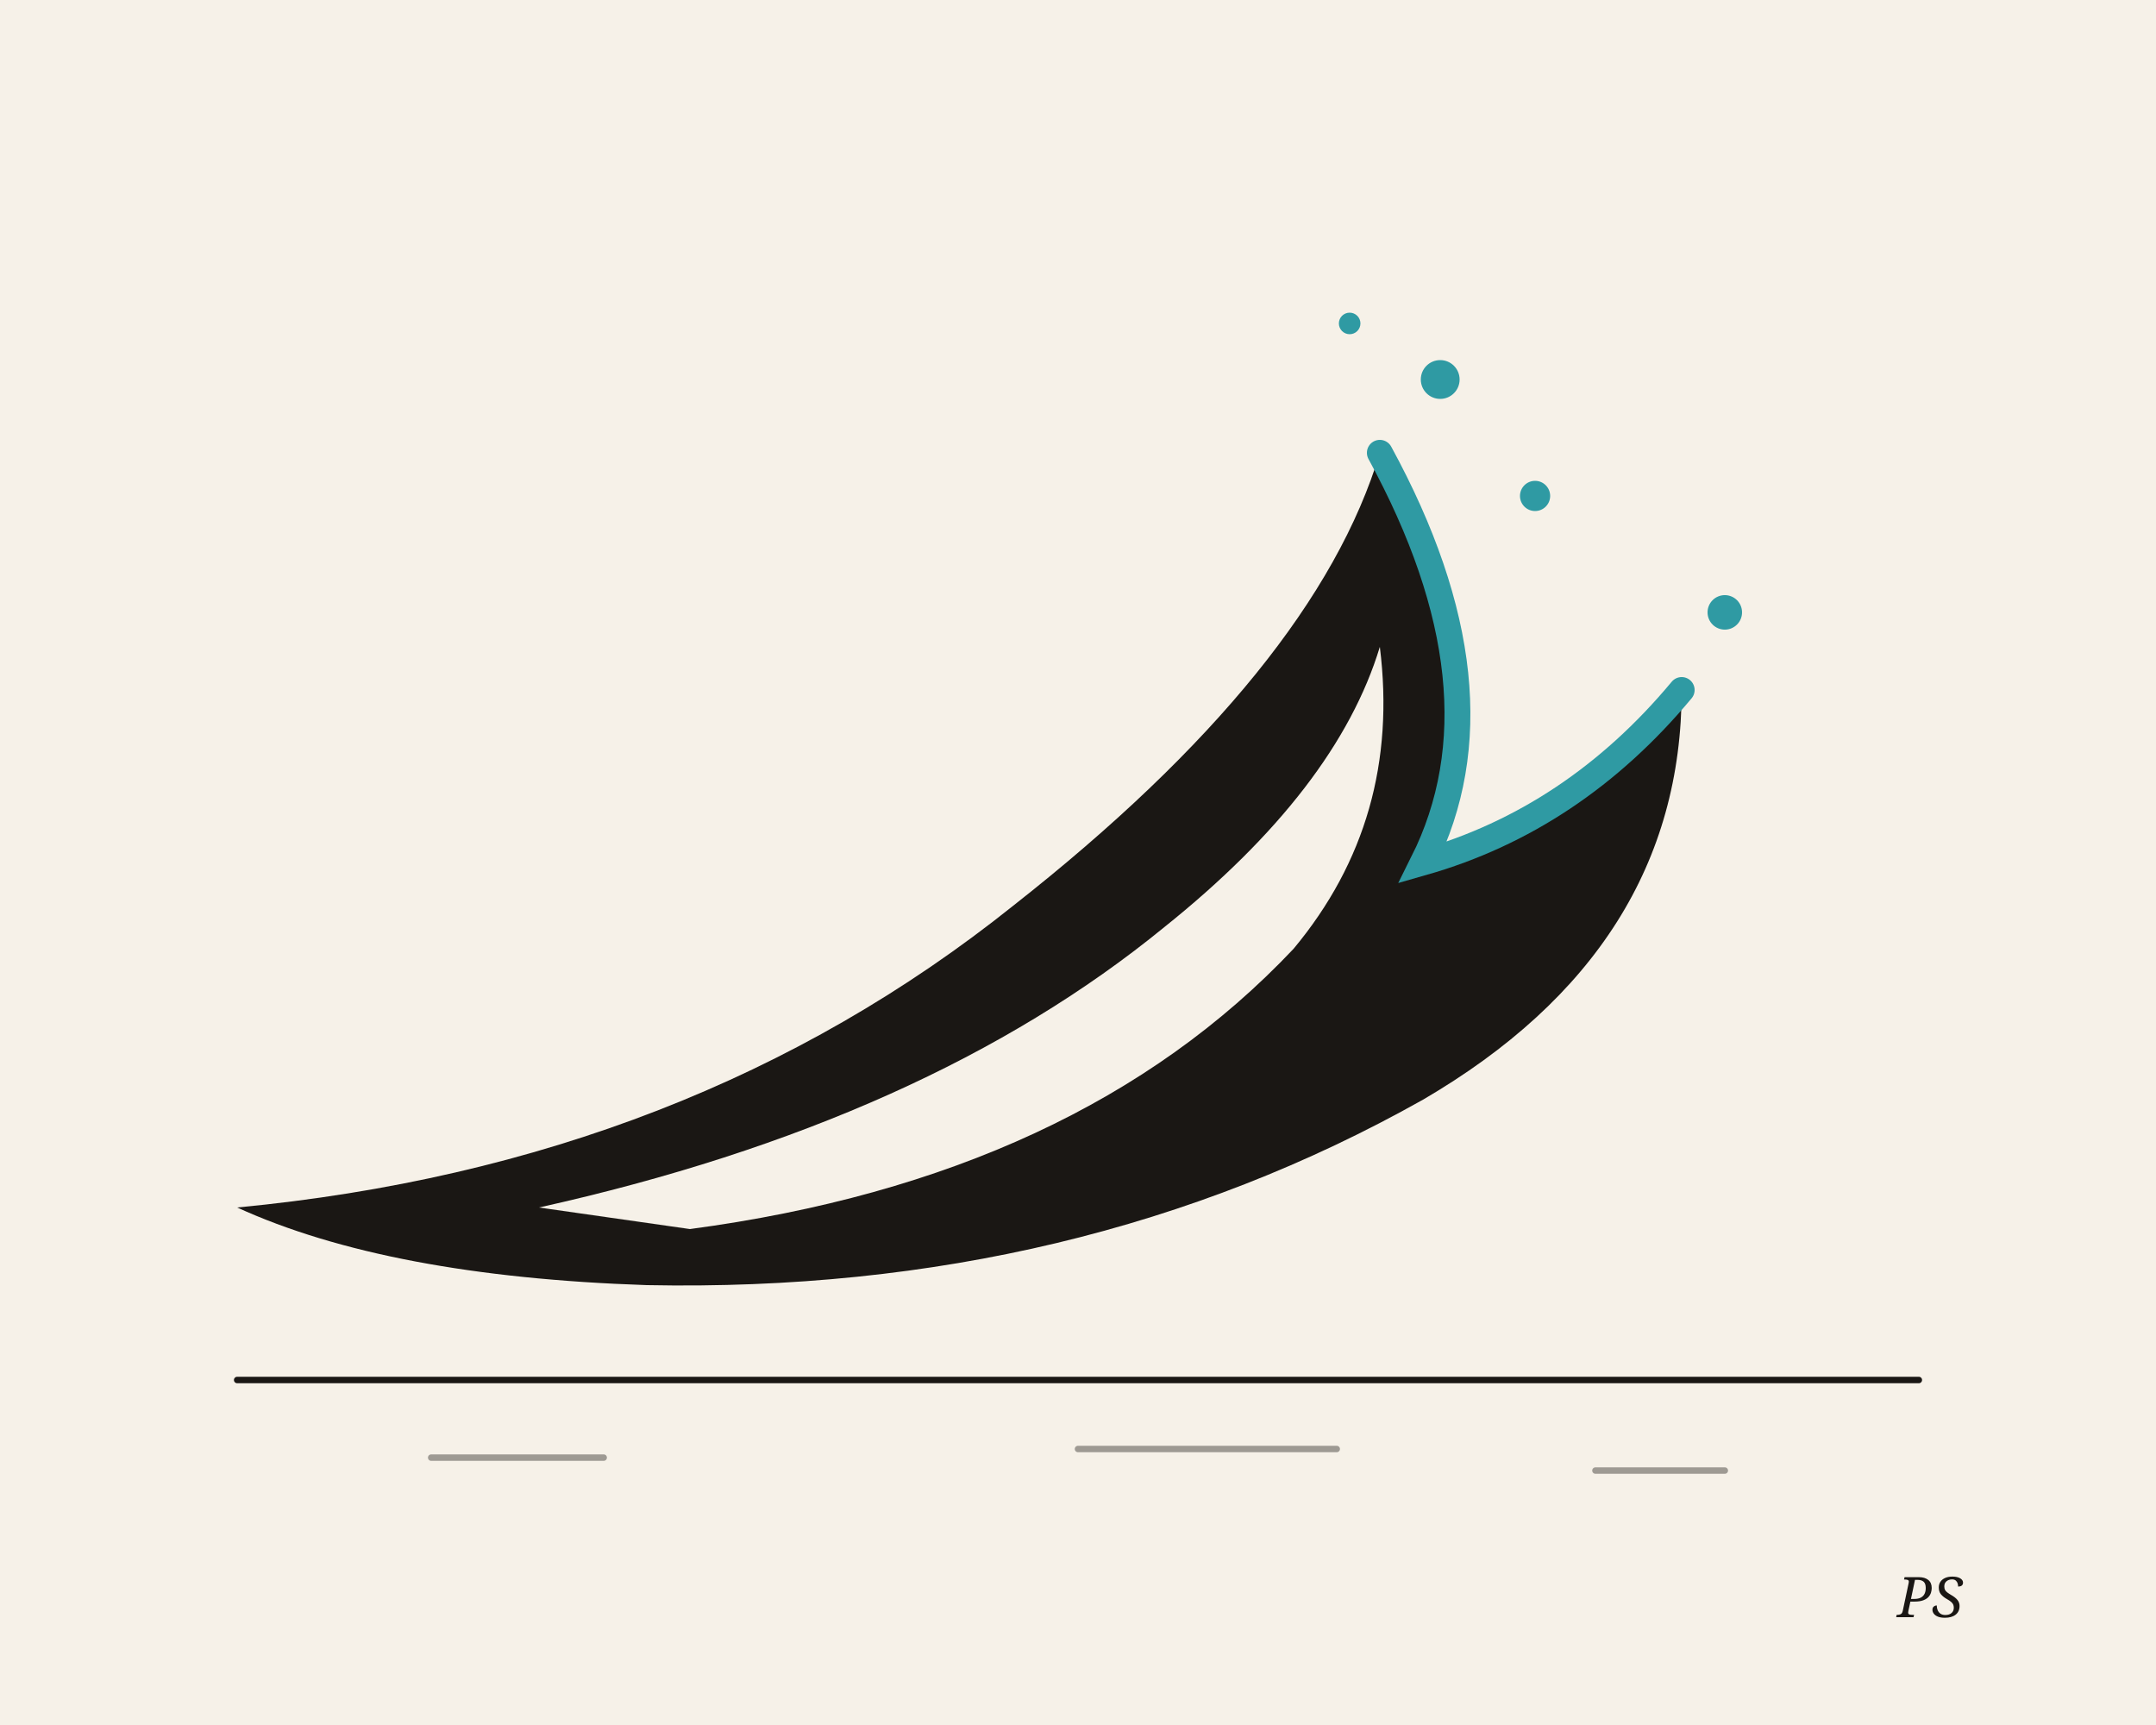
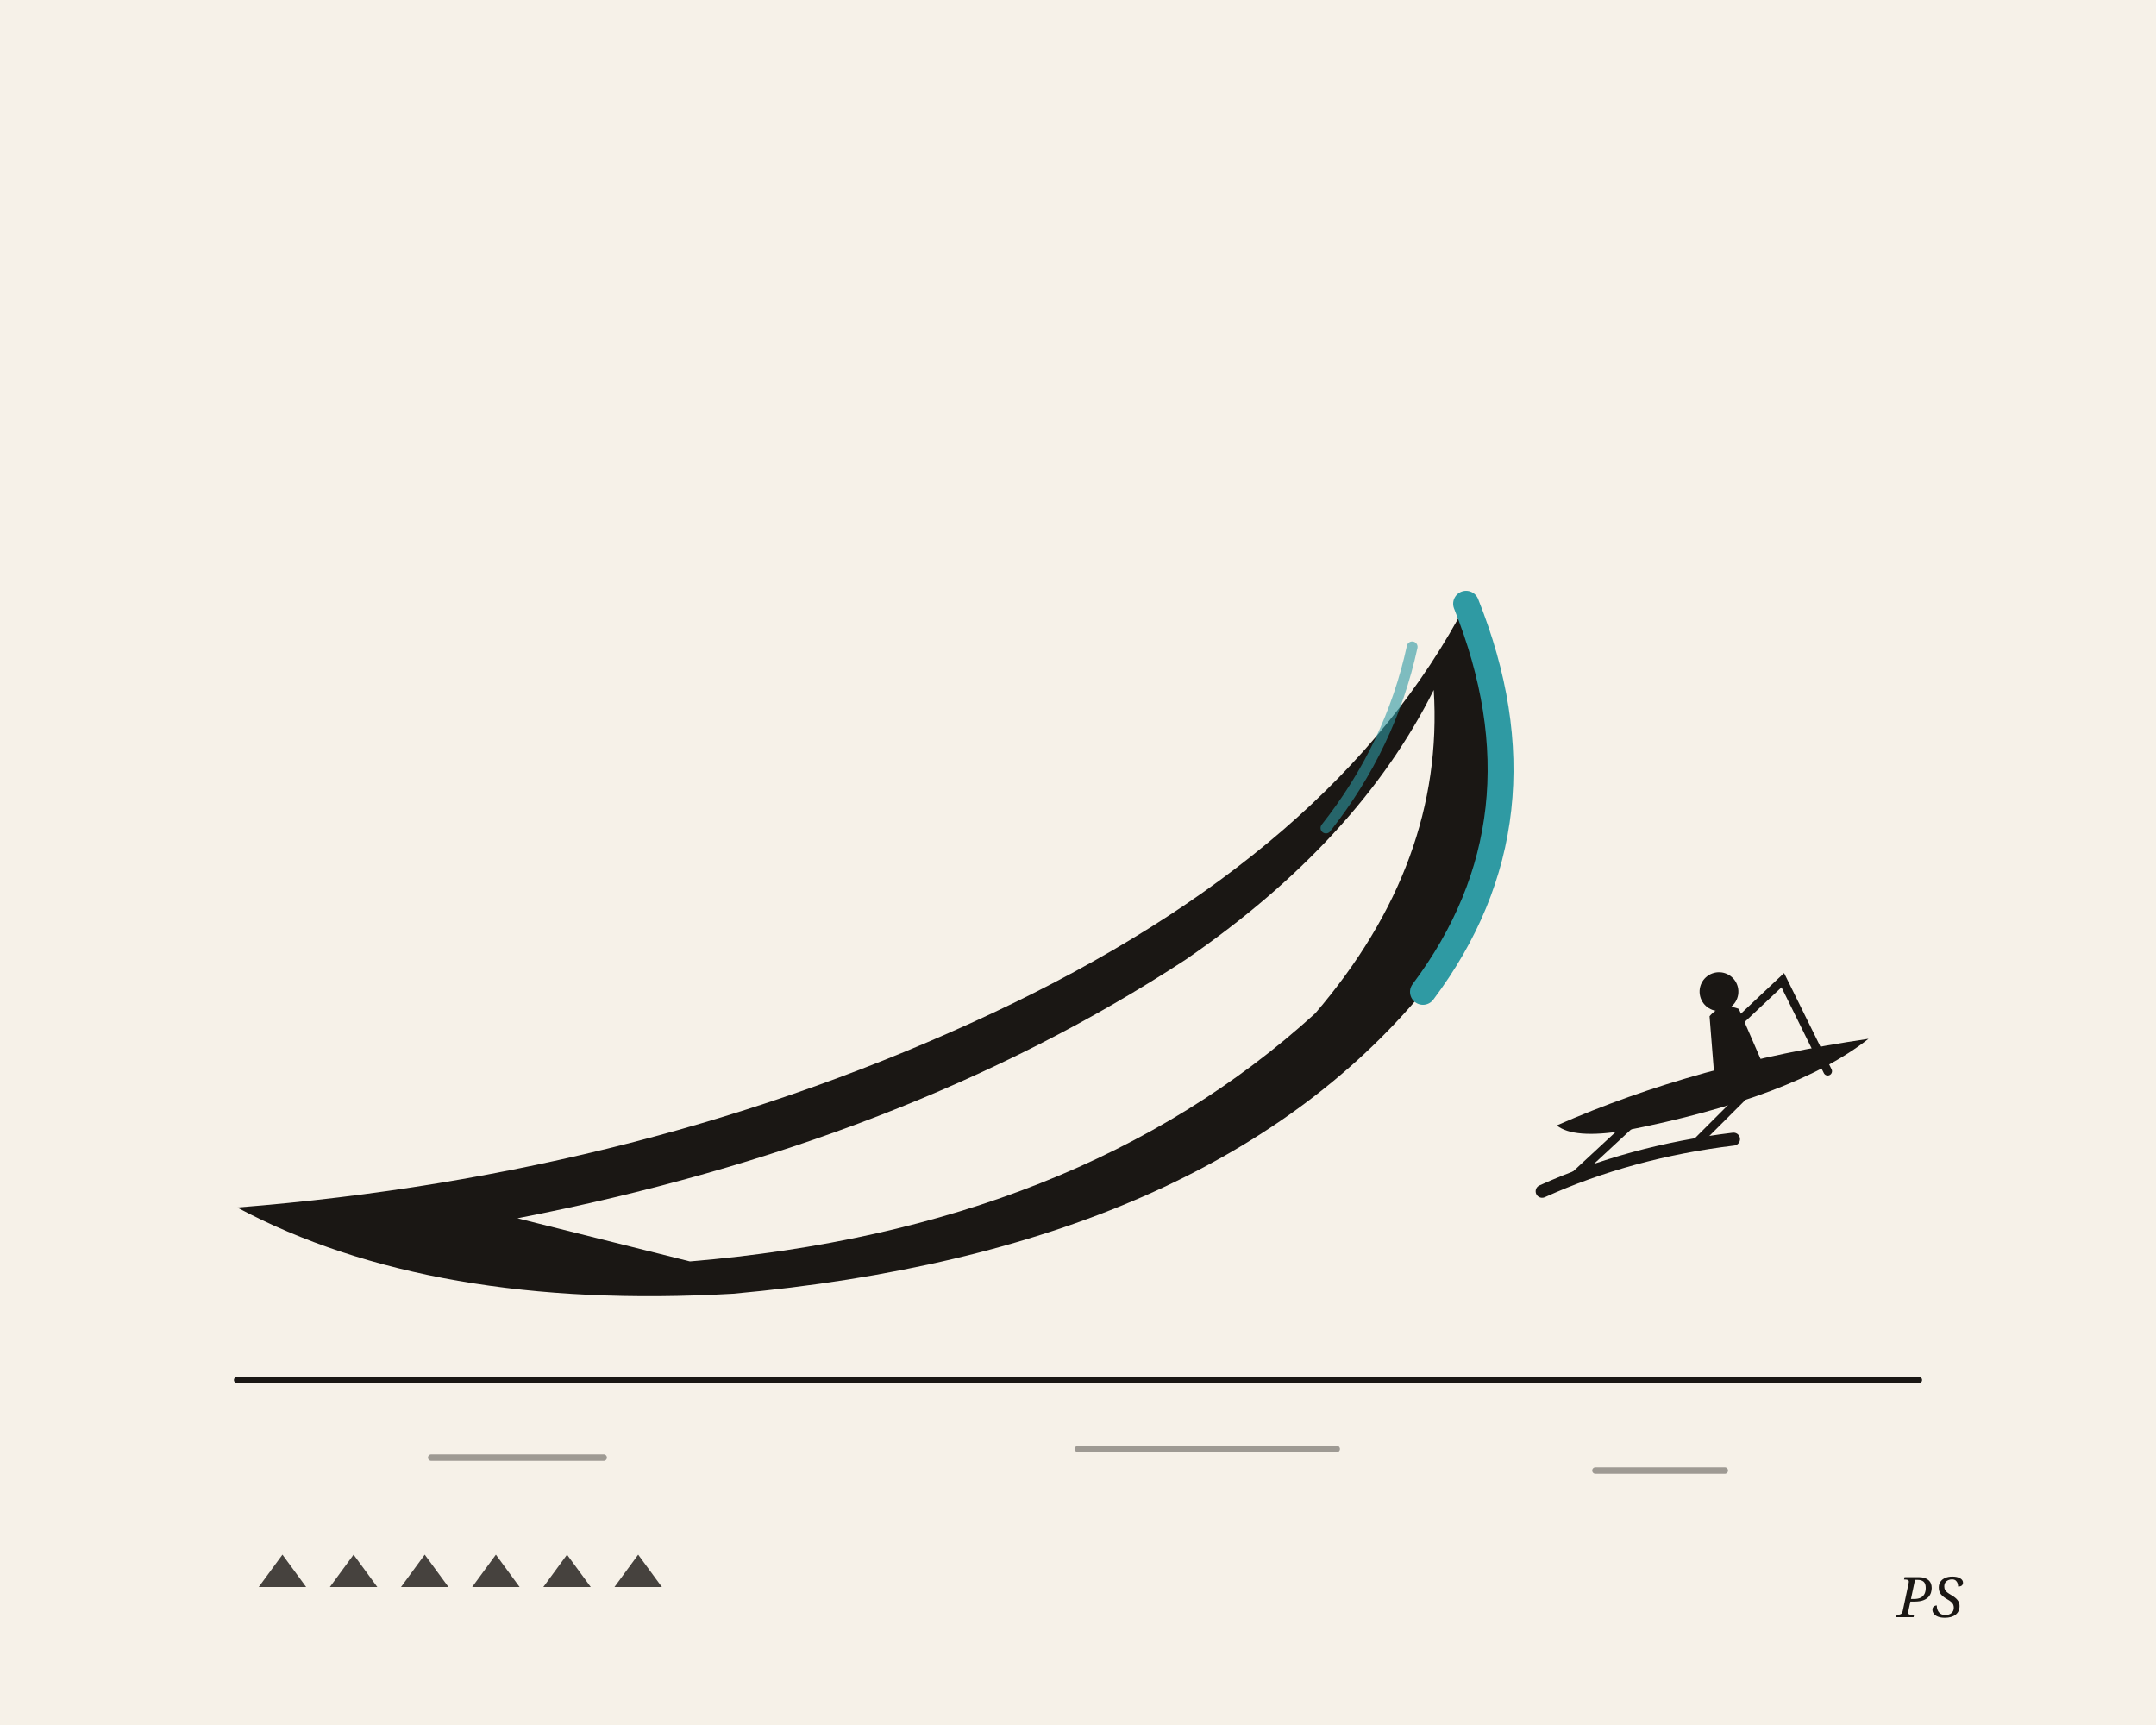
<svg xmlns="http://www.w3.org/2000/svg" viewBox="0 0 1000 800">
  <rect width="1000" height="800" fill="#f6f1e8" />
-   <path d="M110 560            Q 320 540 470 420            Q 610 310 640 210            Q 700 320 660 400            Q 730 380 780 320            Q 780 440 660 510            Q 500 600 300 596            Q 180 592 110 560 Z" fill="#1a1714" />
-   <path d="M250 560 Q 430 520 540 430 Q 620 366 640 300 Q 650 380 600 440 Q 500 546 320 570 Z" fill="#f6f1e8" />
-   <path d="M640 210 Q 700 320 660 400 Q 730 380 780 320" fill="none" stroke="#2f9aa3" stroke-width="12" stroke-linecap="round" />
-   <g fill="#2f9aa3">
-     <circle cx="668" cy="176" r="9" />
-     <circle cx="712" cy="230" r="7" />
-     <circle cx="800" cy="284" r="8" />
-     <circle cx="626" cy="150" r="5" />
+   <path d="M110 560            Q 300 545 460 470            Q 620 395 680 280            Q 720 380 660 460            Q 560 580 340 600            Q 200 608 110 560 Z" fill="#1a1714" />
+   <path d="M240 565 Q 420 530 550 445 Q 630 390 665 320 Q 670 400 610 470 Q 500 570 320 585 Z" fill="#f6f1e8" />
+   <path d="M680 280 Q 720 380 660 460" fill="none" stroke="#2f9aa3" stroke-width="12" stroke-linecap="round" />
+   <path d="M655 300 q -10 46 -40 84" fill="none" stroke="#2f9aa3" stroke-width="5" stroke-linecap="round" opacity=".6" />
+   <g transform="translate(790 505) rotate(-14)">
+     <path d="M-70 0 Q 0 -12 80 -4 Q 40 14 -40 10 Q -64 8 -70 0 Z" fill="#1a1714" />
+     <path d="M-30 4 L -70 26 M 30 0 L -10 24" stroke="#1a1714" stroke-width="4" stroke-linecap="round" />
+     <path d="M-84 28 Q -40 20 8 26" stroke="#1a1714" stroke-width="6" stroke-linecap="round" fill="none" />
+     <g fill="#1a1714">
+       <circle cx="18" cy="-42" r="9" />
+       <path d="M11 -32 q 7 -5 14 0 l 5 30 q -12 5 -24 0 Z" />
+     </g>
+     <path d="M23 -26 L 48 -40 L 58 6" stroke="#1a1714" stroke-width="4" fill="none" stroke-linecap="round" />
  </g>
  <path d="M110 640 H 890" stroke="#1a1714" stroke-width="3" stroke-linecap="round" />
  <path d="M200 676 h 80 M 500 672 h 120 M 740 682 h 60" stroke="#1a1714" stroke-width="3" stroke-linecap="round" opacity=".4" />
+   <path d="M120 736 l11 -15 11 15z m33 0 l11 -15 11 15z m33 0 l11 -15 11 15z m33 0 l11 -15 11 15z m33 0 l11 -15 11 15z m33 0 l11 -15 11 15z" fill="#1a1714" opacity=".8" />
  <text x="880" y="750" font-family="Georgia, serif" font-size="26" font-style="italic" fill="#1a1714">PS</text>
</svg>
